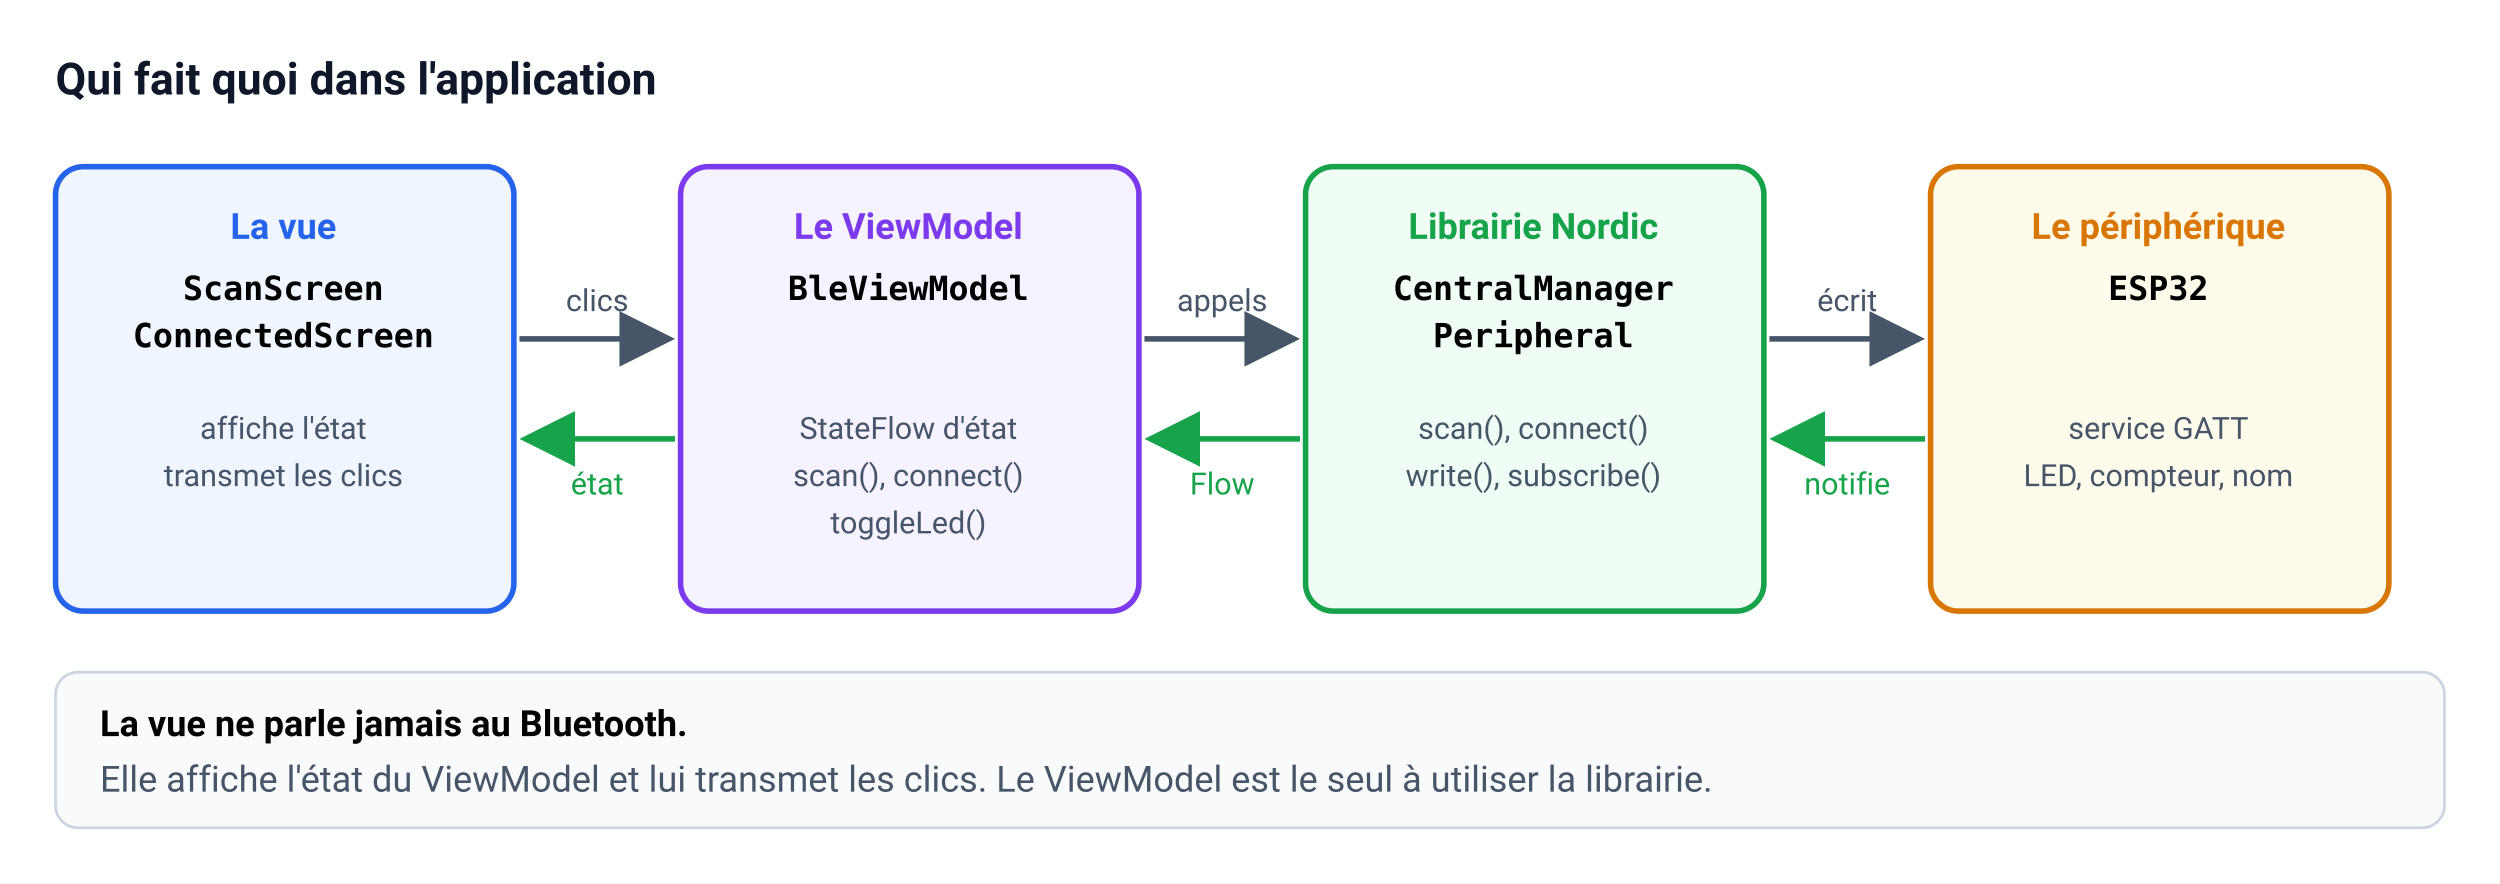
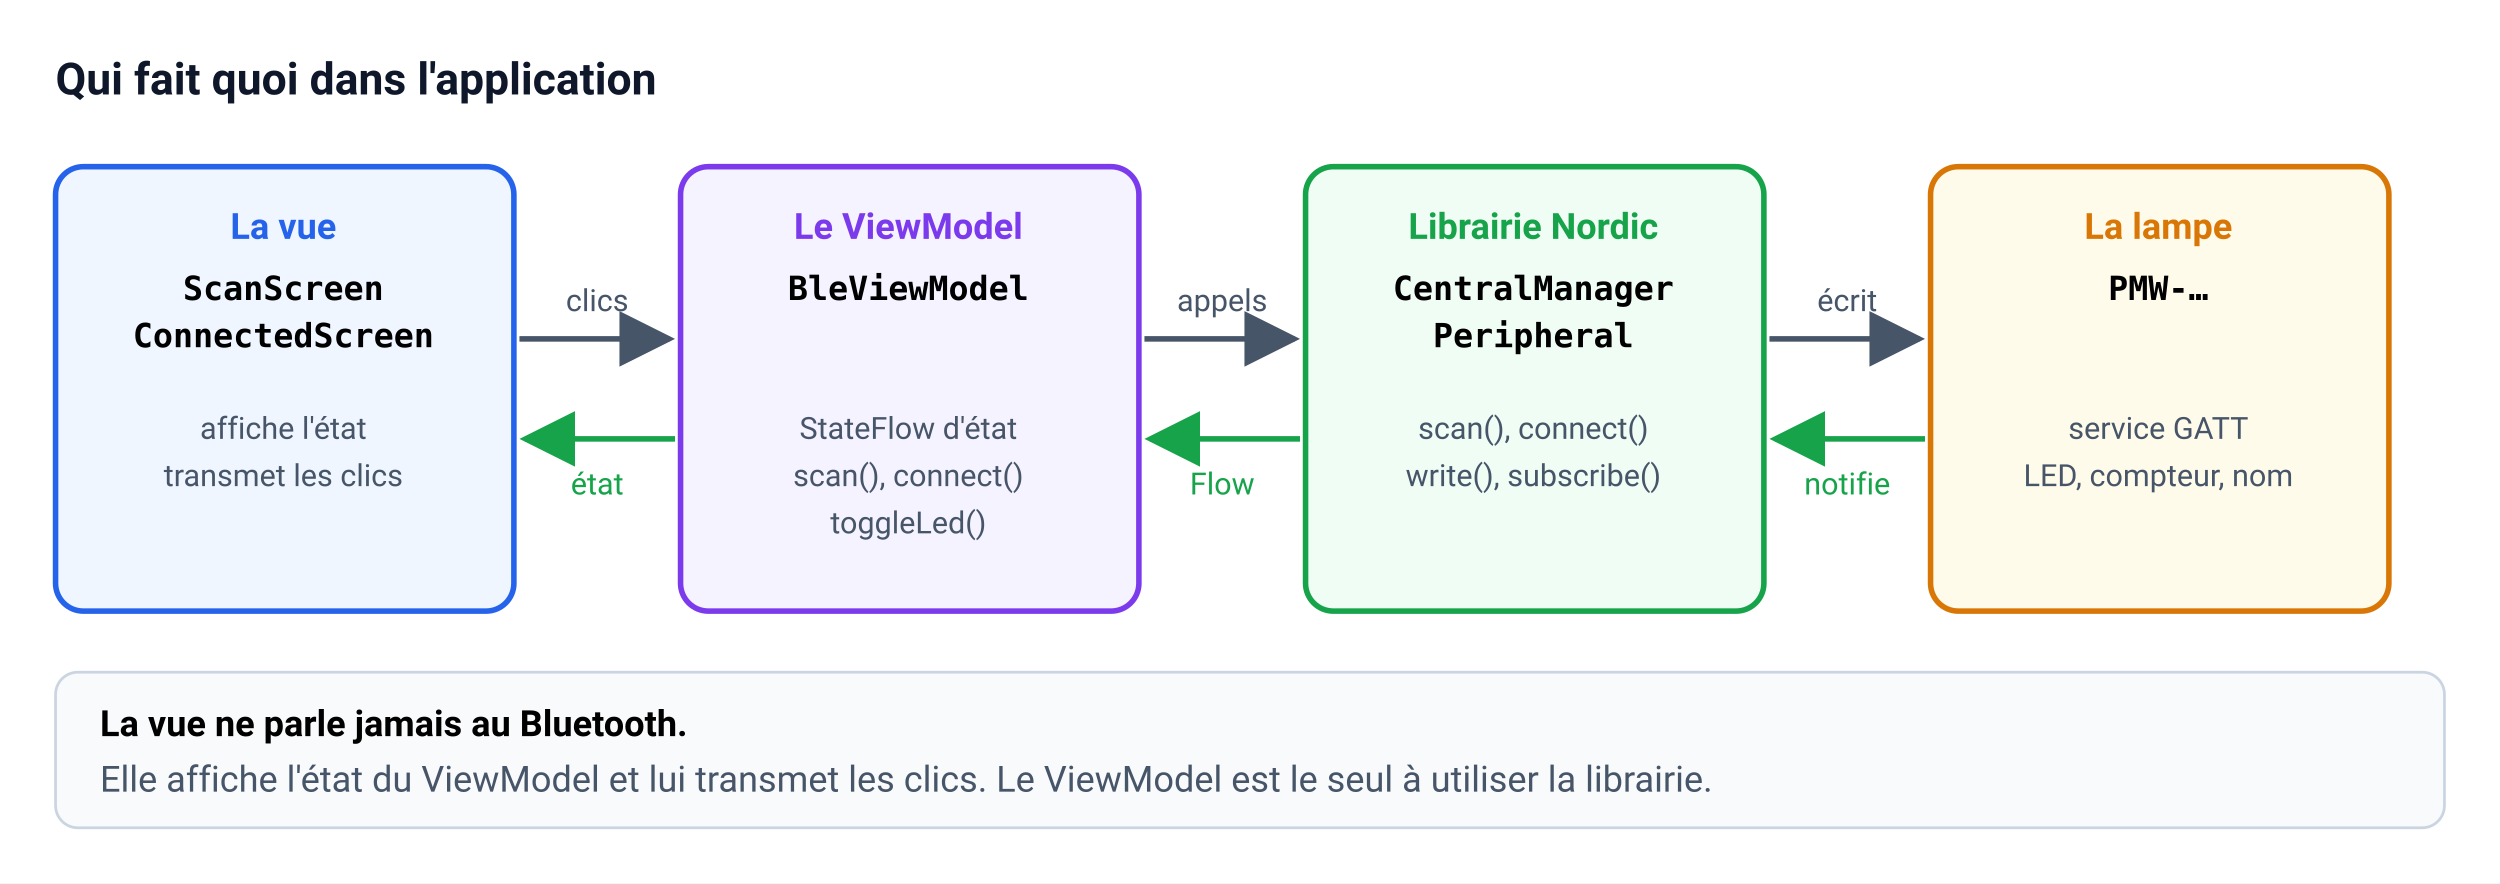
<svg xmlns="http://www.w3.org/2000/svg" style="font-variant-ligatures:none" font-family="system-ui, -apple-system, 'Segoe UI', Roboto, sans-serif" font-size="13" width="900" height="318" viewBox="0 0 900 318">
  <defs>
    <marker id="arrow" markerWidth="10" markerHeight="10" refX="9" refY="5" orient="auto" markerUnits="strokeWidth">
      <path d="M0,0 L10,5 L0,10 z" fill="#475569" />
    </marker>
    <marker id="arrowg" markerWidth="10" markerHeight="10" refX="9" refY="5" orient="auto" markerUnits="strokeWidth">
      <path d="M0,0 L10,5 L0,10 z" fill="#16a34a" />
    </marker>
    <marker id="arrowr" markerWidth="10" markerHeight="10" refX="9" refY="5" orient="auto" markerUnits="strokeWidth">
      <path d="M0,0 L10,5 L0,10 z" fill="#dc2626" />
    </marker>
    <marker id="arrowb" markerWidth="10" markerHeight="10" refX="9" refY="5" orient="auto" markerUnits="strokeWidth">
      <path d="M0,0 L10,5 L0,10 z" fill="#2563eb" />
    </marker>
  </defs>
  <rect width="900" height="318" fill="#ffffff" />
  <text x="20" y="34" font-weight="600" font-size="16" fill="#0f172a">Qui fait quoi dans l'application</text>
  <rect x="20" y="60" width="165" height="160" rx="10" fill="#eff6ff" stroke="#2563eb" stroke-width="2" />
  <text x="102" y="86" text-anchor="middle" font-weight="600" fill="#2563eb">La vue</text>
  <text x="102" y="108" text-anchor="middle" font-family="ui-monospace, monospace" font-size="12" font-weight="600">ScanScreen</text>
  <text x="102" y="125" text-anchor="middle" font-family="ui-monospace, monospace" font-size="12" font-weight="600">ConnectedScreen</text>
  <text x="102" y="158" text-anchor="middle" font-size="11" fill="#475569">affiche l'état</text>
  <text x="102" y="175" text-anchor="middle" font-size="11" fill="#475569">transmet les clics</text>
  <rect x="245" y="60" width="165" height="160" rx="10" fill="#f5f3ff" stroke="#7c3aed" stroke-width="2" />
  <text x="327" y="86" text-anchor="middle" font-weight="600" fill="#7c3aed">Le ViewModel</text>
  <text x="327" y="108" text-anchor="middle" font-family="ui-monospace, monospace" font-size="12" font-weight="600">BleViewModel</text>
  <text x="327" y="158" text-anchor="middle" font-size="11" fill="#475569">StateFlow d'état</text>
  <text x="327" y="175" text-anchor="middle" font-size="11" fill="#475569">scan(), connect()</text>
  <text x="327" y="192" text-anchor="middle" font-size="11" fill="#475569">toggleLed()</text>
  <rect x="470" y="60" width="165" height="160" rx="10" fill="#f0fdf4" stroke="#16a34a" stroke-width="2" />
  <text x="552" y="86" text-anchor="middle" font-weight="600" fill="#16a34a">Librairie Nordic</text>
  <text x="552" y="108" text-anchor="middle" font-family="ui-monospace, monospace" font-size="12" font-weight="600">CentralManager</text>
  <text x="552" y="125" text-anchor="middle" font-family="ui-monospace, monospace" font-size="12" font-weight="600">Peripheral</text>
  <text x="552" y="158" text-anchor="middle" font-size="11" fill="#475569">scan(), connect()</text>
  <text x="552" y="175" text-anchor="middle" font-size="11" fill="#475569">write(), subscribe()</text>
  <rect x="695" y="60" width="165" height="160" rx="10" fill="#fffbeb" stroke="#d97706" stroke-width="2" />
-   <text x="777" y="86" text-anchor="middle" font-weight="600" fill="#d97706">Le périphérique</text>
-   <text x="777" y="108" text-anchor="middle" font-family="ui-monospace, monospace" font-size="12" font-weight="600">ESP32</text>
+   <text x="777" y="86" text-anchor="middle" font-weight="600" fill="#d97706">La lampe</text>
+   <text x="777" y="108" text-anchor="middle" font-family="ui-monospace, monospace" font-size="12" font-weight="600">PMW-…</text>
  <text x="777" y="158" text-anchor="middle" font-size="11" fill="#475569">service GATT</text>
  <text x="777" y="175" text-anchor="middle" font-size="11" fill="#475569">LED, compteur, nom</text>
  <line x1="187" y1="122" x2="241" y2="122" stroke="#475569" stroke-width="2" marker-end="url(#arrow)" />
  <text x="215" y="112" text-anchor="middle" font-size="11" fill="#475569">clics</text>
  <line x1="243" y1="158" x2="189" y2="158" stroke="#16a34a" stroke-width="2" marker-end="url(#arrowg)" />
  <text x="215" y="178" text-anchor="middle" font-size="11" fill="#16a34a">état</text>
  <line x1="412" y1="122" x2="466" y2="122" stroke="#475569" stroke-width="2" marker-end="url(#arrow)" />
  <text x="440" y="112" text-anchor="middle" font-size="11" fill="#475569">appels</text>
  <line x1="468" y1="158" x2="414" y2="158" stroke="#16a34a" stroke-width="2" marker-end="url(#arrowg)" />
  <text x="440" y="178" text-anchor="middle" font-size="11" fill="#16a34a">Flow</text>
  <line x1="637" y1="122" x2="691" y2="122" stroke="#475569" stroke-width="2" marker-end="url(#arrow)" />
  <text x="665" y="112" text-anchor="middle" font-size="11" fill="#475569">écrit</text>
  <line x1="693" y1="158" x2="639" y2="158" stroke="#16a34a" stroke-width="2" marker-end="url(#arrowg)" />
  <text x="665" y="178" text-anchor="middle" font-size="11" fill="#16a34a">notifie</text>
  <rect x="20" y="242" width="860" height="56" rx="8" fill="#f8fafc" stroke="#cbd5e1" />
  <text x="36" y="265" font-weight="600">La vue ne parle jamais au Bluetooth.</text>
  <text x="36" y="285" fill="#475569">Elle affiche l'état du ViewModel et lui transmet les clics. Le ViewModel est le seul à utiliser la librairie.</text>
</svg>
